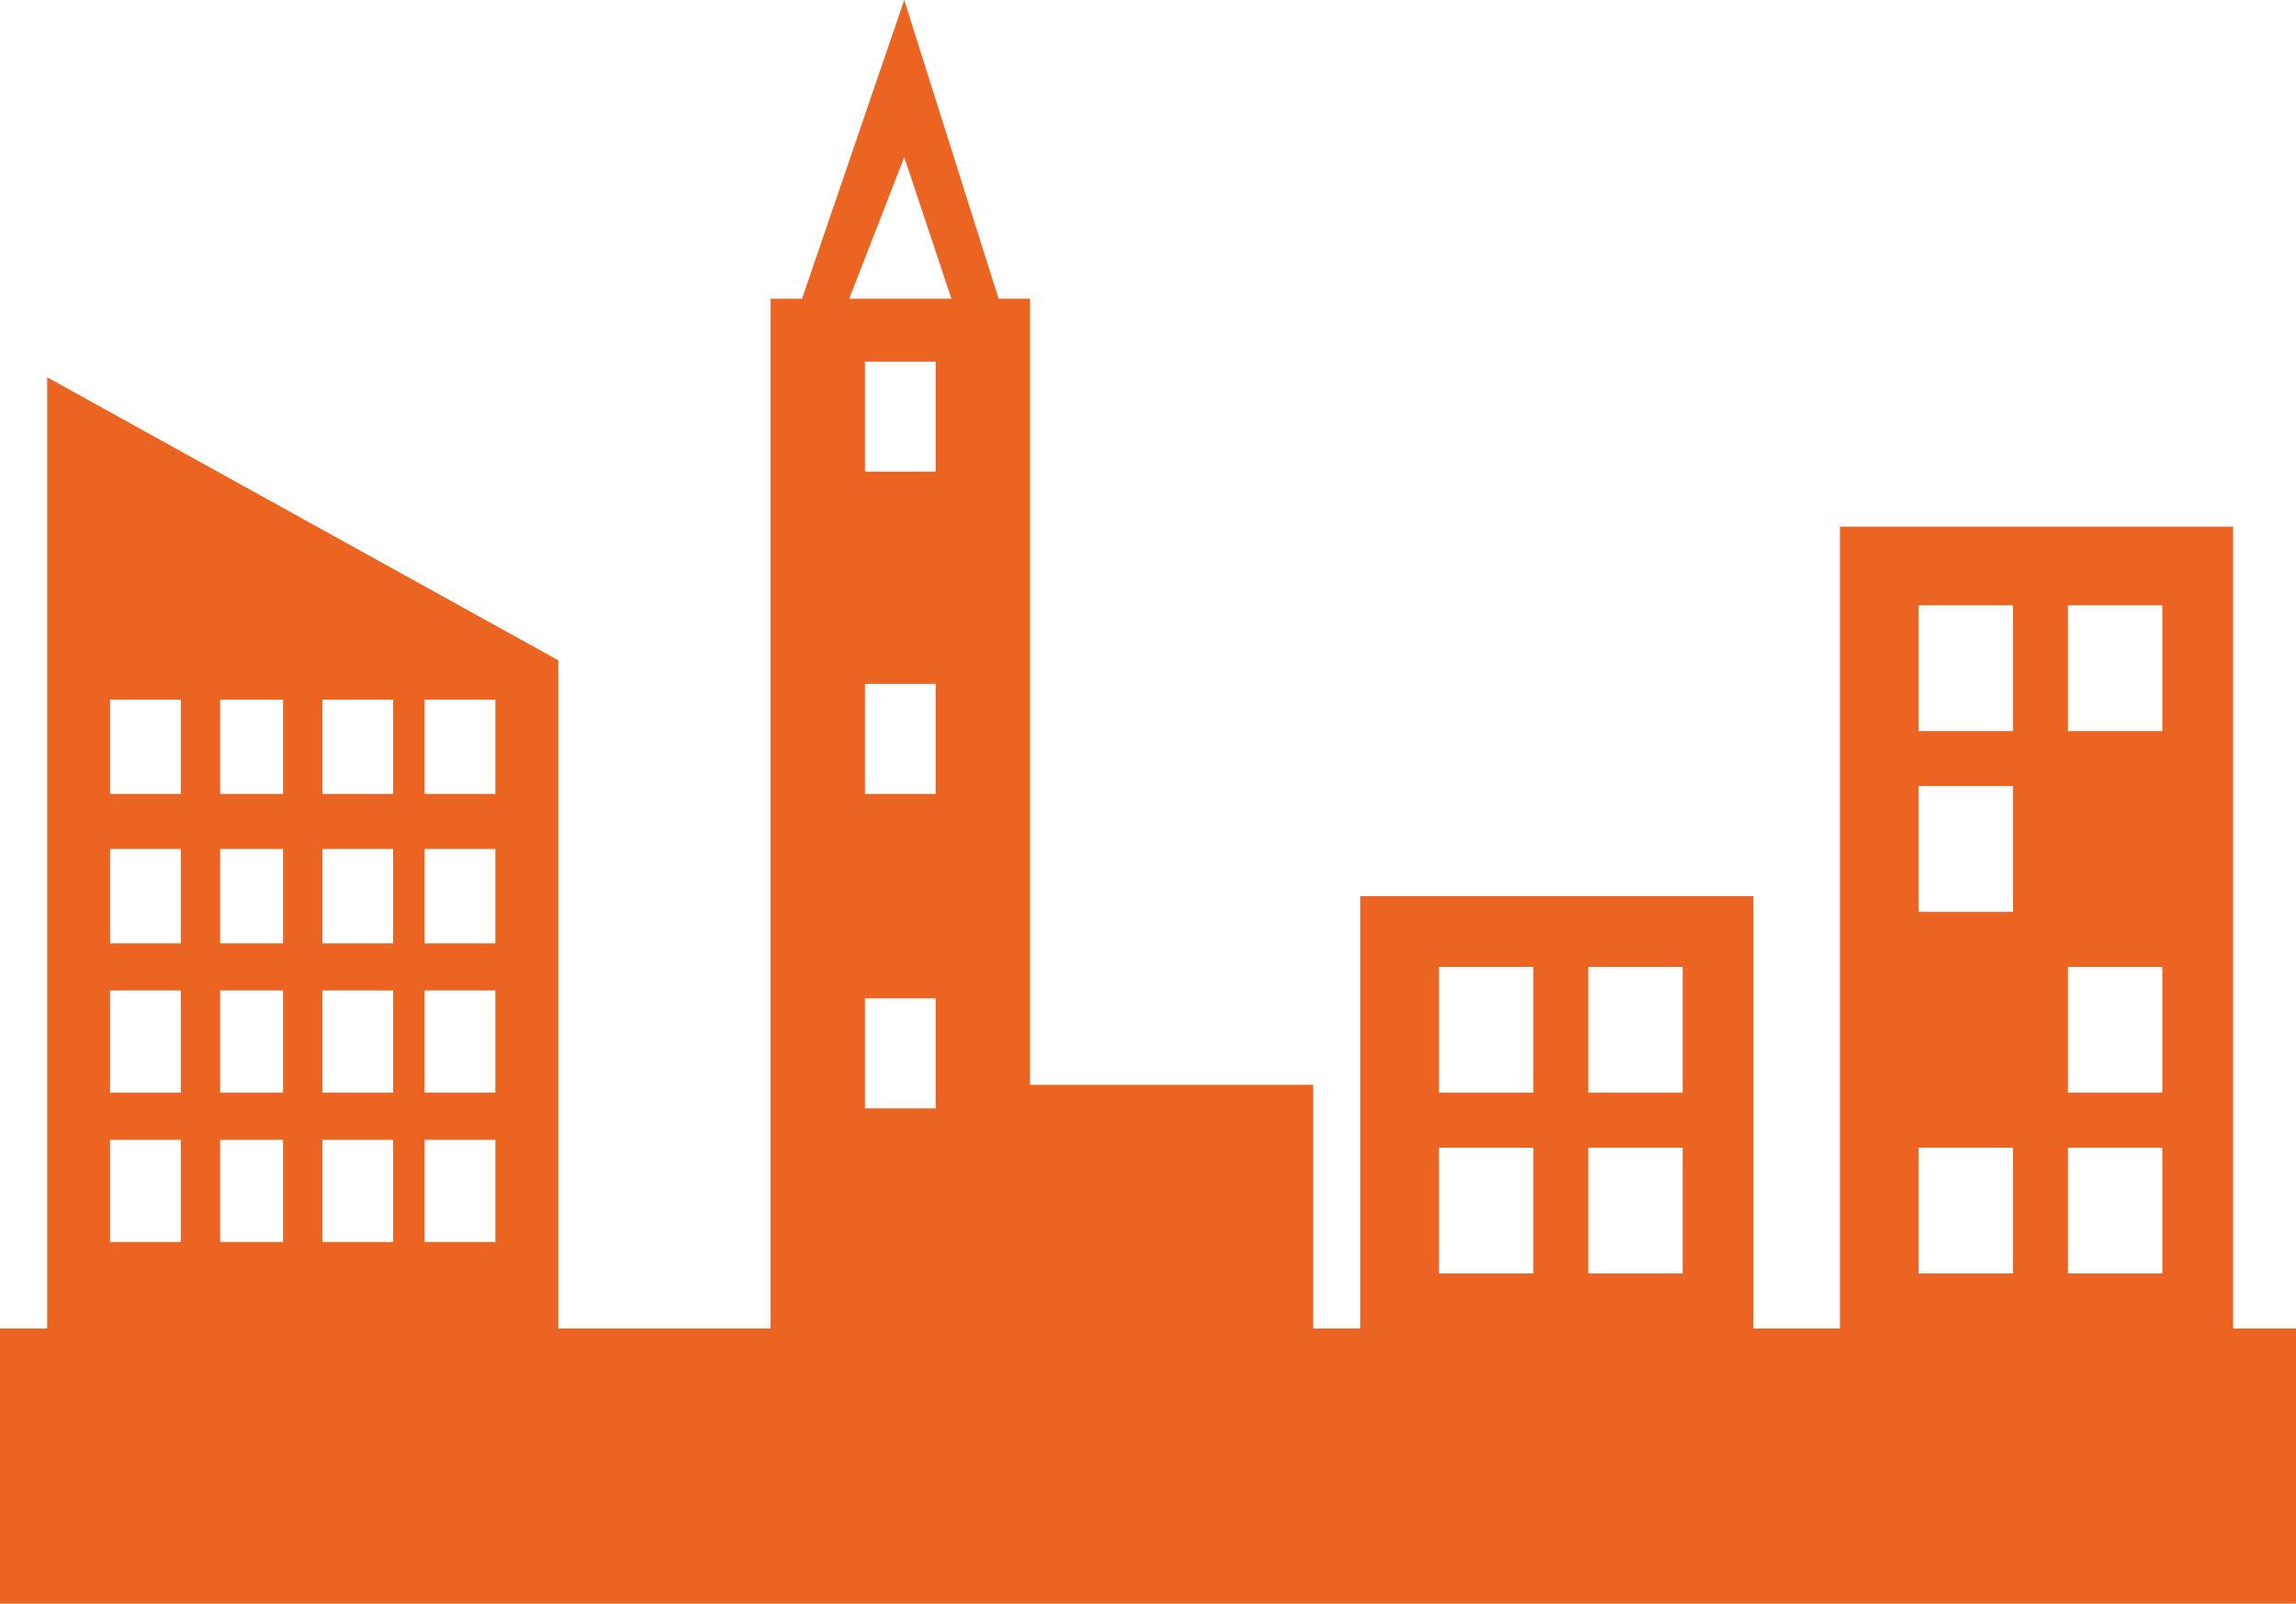
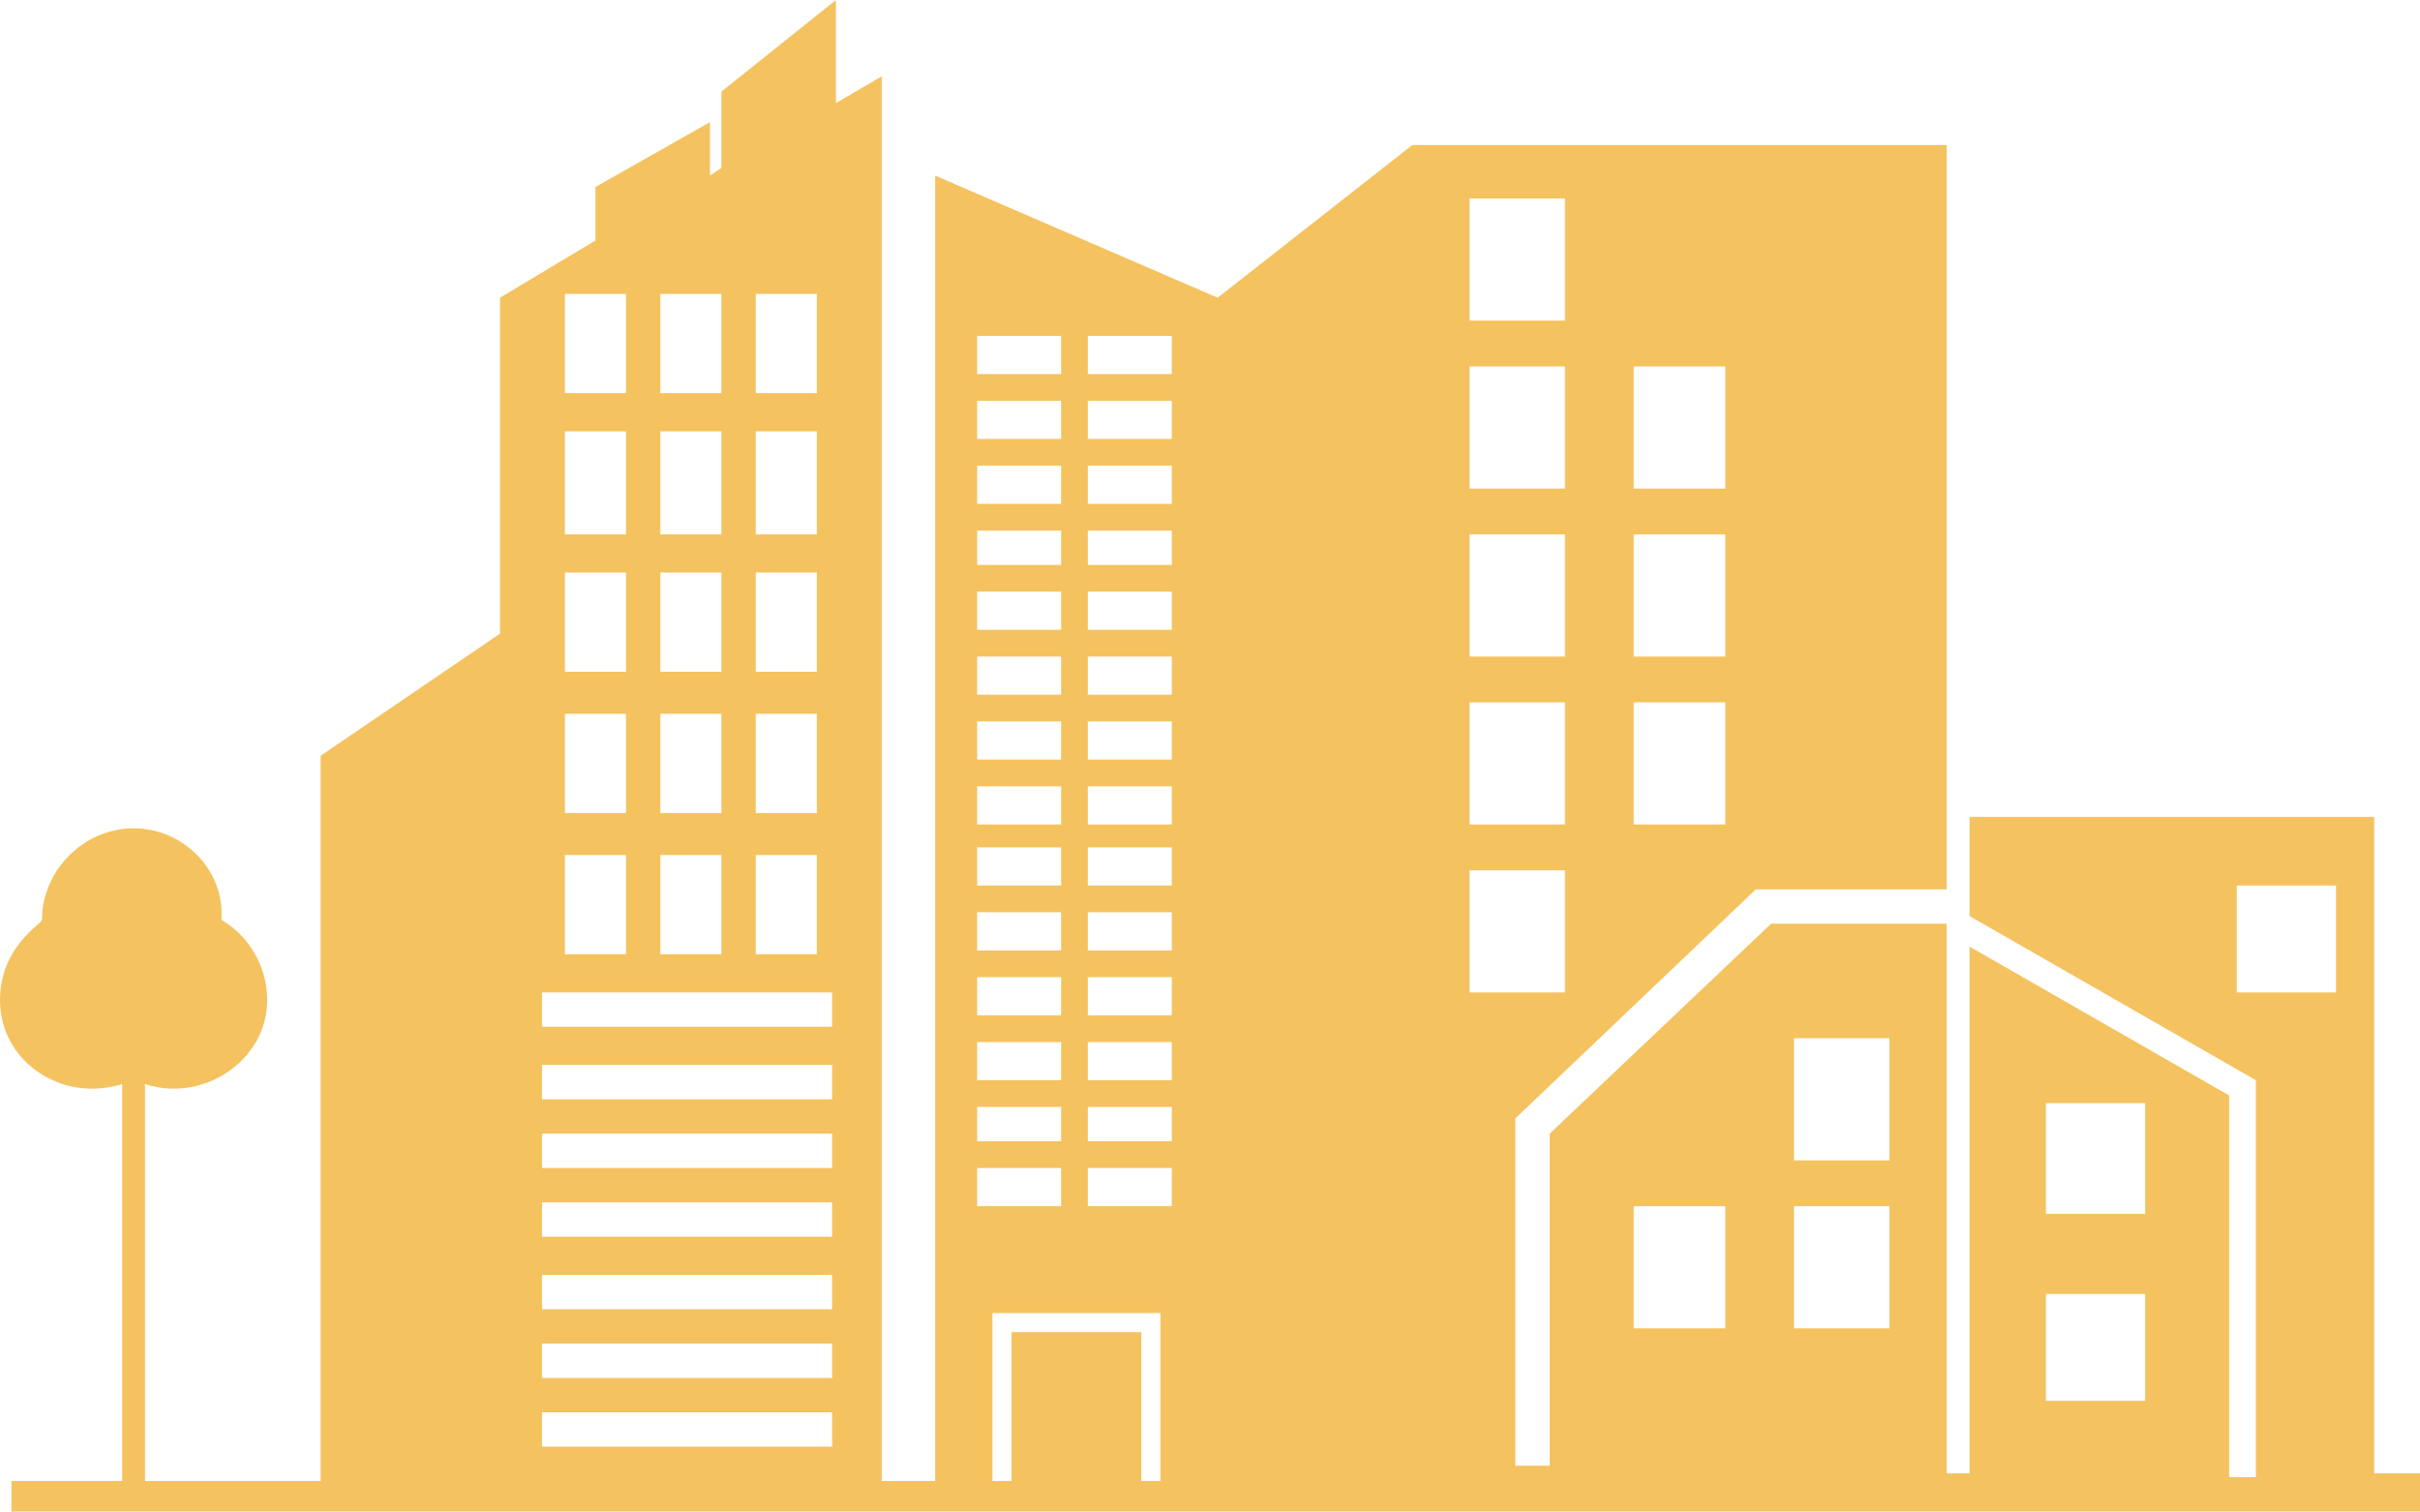
- <svg xmlns="http://www.w3.org/2000/svg" fill="#EC6421" xml:space="preserve" version="1.1" style="shape-rendering:geometricPrecision;text-rendering:geometricPrecision;image-rendering:optimizeQuality;" viewBox="0 0 292 204" x="0px" y="0px" fill-rule="evenodd" clip-rule="evenodd">
+ <svg xmlns="http://www.w3.org/2000/svg" fill="#F5C260" xml:space="preserve" version="1.1" style="shape-rendering:geometricPrecision;text-rendering:geometricPrecision;image-rendering:optimizeQuality;" viewBox="0 0 634 396" x="0px" y="0px" fill-rule="evenodd" clip-rule="evenodd">
  <defs>
    <style type="text/css">
   
-     .fil0 {fill:#EC6421}
+     .fil0 {fill:#F5C260}
   
  </style>
  </defs>
  <g>
-     <path class="fil0" d="M292 169l-8 0 0 -102 -50 0 0 102 -11 0 0 -55 -50 0 0 55 -6 0 0 -31 -36 0 0 -100 -4 0 -12 -38 -13 38 -4 0 0 131 -27 0 0 -85 -65 -36 0 121 -6 0 0 35 292 0 0 -35zm-171 -131l-13 0 7 -18 6 18zm-58 51l-9 0 0 12 9 0 0 -12zm-13 0l-9 0 0 12 9 0 0 -12zm13 19l-9 0 0 12 9 0 0 -12zm-13 0l-9 0 0 12 9 0 0 -12zm13 18l-9 0 0 13 9 0 0 -13zm-13 0l-9 0 0 13 9 0 0 -13zm13 19l-9 0 0 13 9 0 0 -13zm-13 0l-9 0 0 13 9 0 0 -13zm-14 -56l-8 0 0 12 8 0 0 -12zm-13 0l-9 0 0 12 9 0 0 -12zm13 19l-8 0 0 12 8 0 0 -12zm-13 0l-9 0 0 12 9 0 0 -12zm13 18l-8 0 0 13 8 0 0 -13zm-13 0l-9 0 0 13 9 0 0 -13zm13 19l-8 0 0 13 8 0 0 -13zm-13 0l-9 0 0 13 9 0 0 -13zm96 -18l-9 0 0 14 9 0 0 -14zm0 -40l-9 0 0 14 9 0 0 -14zm0 -41l-9 0 0 14 9 0 0 -14zm95 100l-12 0 0 16 12 0 0 -16zm-19 0l-12 0 0 16 12 0 0 -16zm19 -23l-12 0 0 16 12 0 0 -16zm-19 0l-12 0 0 16 12 0 0 -16zm80 23l-12 0 0 16 12 0 0 -16zm-19 0l-12 0 0 16 12 0 0 -16zm19 -23l-12 0 0 16 12 0 0 -16zm-19 -23l-12 0 0 16 12 0 0 -16zm19 -23l-12 0 0 16 12 0 0 -16zm-19 0l-12 0 0 16 12 0 0 -16z" />
+     <path class="fil0" d="M231 20l-12 7 0 -27 -30 24 0 20 -3 2 0 -14 -30 17 0 14 -25 15 0 88 -47 32 0 190 -46 0 0 -104c15,5 32,-6 32,-22 0,-9 -5,-17 -12,-21 1,-13 -10,-24 -23,-24 -13,0 -24,11 -24,24 0,1 -11,7 -11,21 0,16 16,27 32,22l0 104 -29 0 0 8 631 0 0 -10 -12 0 0 -172 -106 0 0 26 75 43 0 104 -7 0 0 -100 -68 -39 0 138 -6 0 0 -144 -46 0 -58 55 0 87 -9 0 0 -91 63 -60 50 0 0 -195 -140 0 -51 40 -74 -32c0,114 0,229 0,342l-14 0 0 -368zm381 212l-26 0 0 28 26 0 0 -28zm-50 107l-26 0 0 28 26 0 0 -28zm0 -50l-26 0 0 29 26 0 0 -29zm-152 -237l-25 0 0 32 25 0 0 -32zm85 264l-25 0 0 32 25 0 0 -32zm-43 0l-24 0 0 32 24 0 0 -32zm43 -44l-25 0 0 32 25 0 0 -32zm-85 -44l-25 0 0 32 25 0 0 -32zm0 -44l-25 0 0 32 25 0 0 -32zm42 0l-24 0 0 32 24 0 0 -32zm-42 -44l-25 0 0 32 25 0 0 -32zm42 0l-24 0 0 32 24 0 0 -32zm-42 -44l-25 0 0 32 25 0 0 -32zm42 0l-24 0 0 32 24 0 0 -32zm-192 248l0 44 5 0 0 -39 34 0 0 39 5 0 0 -44 -44 0zm18 -256l0 10 -22 0 0 -10 22 0zm0 17l0 10 -22 0 0 -10 22 0zm0 17l0 10 -22 0 0 -10 22 0zm0 17l0 9 -22 0 0 -9 22 0zm0 16l0 10 -22 0 0 -10 22 0zm0 17l0 10 -22 0 0 -10 22 0zm0 17l0 10 -22 0 0 -10 22 0zm0 17l0 10 -22 0 0 -10 22 0zm0 16l0 10 -22 0 0 -10 22 0zm0 17l0 10 -22 0 0 -10 22 0zm0 17l0 10 -22 0 0 -10 22 0zm0 17l0 10 -22 0 0 -10 22 0zm0 17l0 9 -22 0 0 -9 22 0zm0 16l0 10 -22 0 0 -10 22 0zm7 10l0 -10 22 0 0 10 -22 0zm0 -17l0 -9 22 0 0 9 -22 0zm0 -16l0 -10 22 0 0 10 -22 0zm0 -17l0 -10 22 0 0 10 -22 0zm0 -17l0 -10 22 0 0 10 -22 0zm0 -17l0 -10 22 0 0 10 -22 0zm0 -16l0 -10 22 0 0 10 -22 0zm0 -17l0 -10 22 0 0 10 -22 0zm0 -17l0 -10 22 0 0 10 -22 0zm0 -17l0 -10 22 0 0 10 -22 0zm0 -17l0 -9 22 0 0 9 -22 0zm0 -16l0 -10 22 0 0 10 -22 0zm0 -17l0 -10 22 0 0 10 -22 0zm0 -17l0 -10 22 0 0 10 -22 0zm-67 162l-76 0 0 9 76 0 0 -9zm0 110l-76 0 0 9 76 0 0 -9zm0 -18l-76 0 0 9 76 0 0 -9zm0 -18l-76 0 0 9 76 0 0 -9zm0 -19l-76 0 0 9 76 0 0 -9zm0 -18l-76 0 0 9 76 0 0 -9zm0 -18l-76 0 0 9 76 0 0 -9zm-4 -55l-16 0 0 26 16 0 0 -26zm-50 0l-16 0 0 26 16 0 0 -26zm25 0l-16 0 0 26 16 0 0 -26zm25 -37l-16 0 0 26 16 0 0 -26zm-50 0l-16 0 0 26 16 0 0 -26zm25 0l-16 0 0 26 16 0 0 -26zm25 -37l-16 0 0 26 16 0 0 -26zm-50 0l-16 0 0 26 16 0 0 -26zm25 0l-16 0 0 26 16 0 0 -26zm25 -37l-16 0 0 27 16 0 0 -27zm-50 0l-16 0 0 27 16 0 0 -27zm25 0l-16 0 0 27 16 0 0 -27zm25 -36l-16 0 0 26 16 0 0 -26zm-50 0l-16 0 0 26 16 0 0 -26zm25 0l-16 0 0 26 16 0 0 -26z" />
  </g>
</svg>
